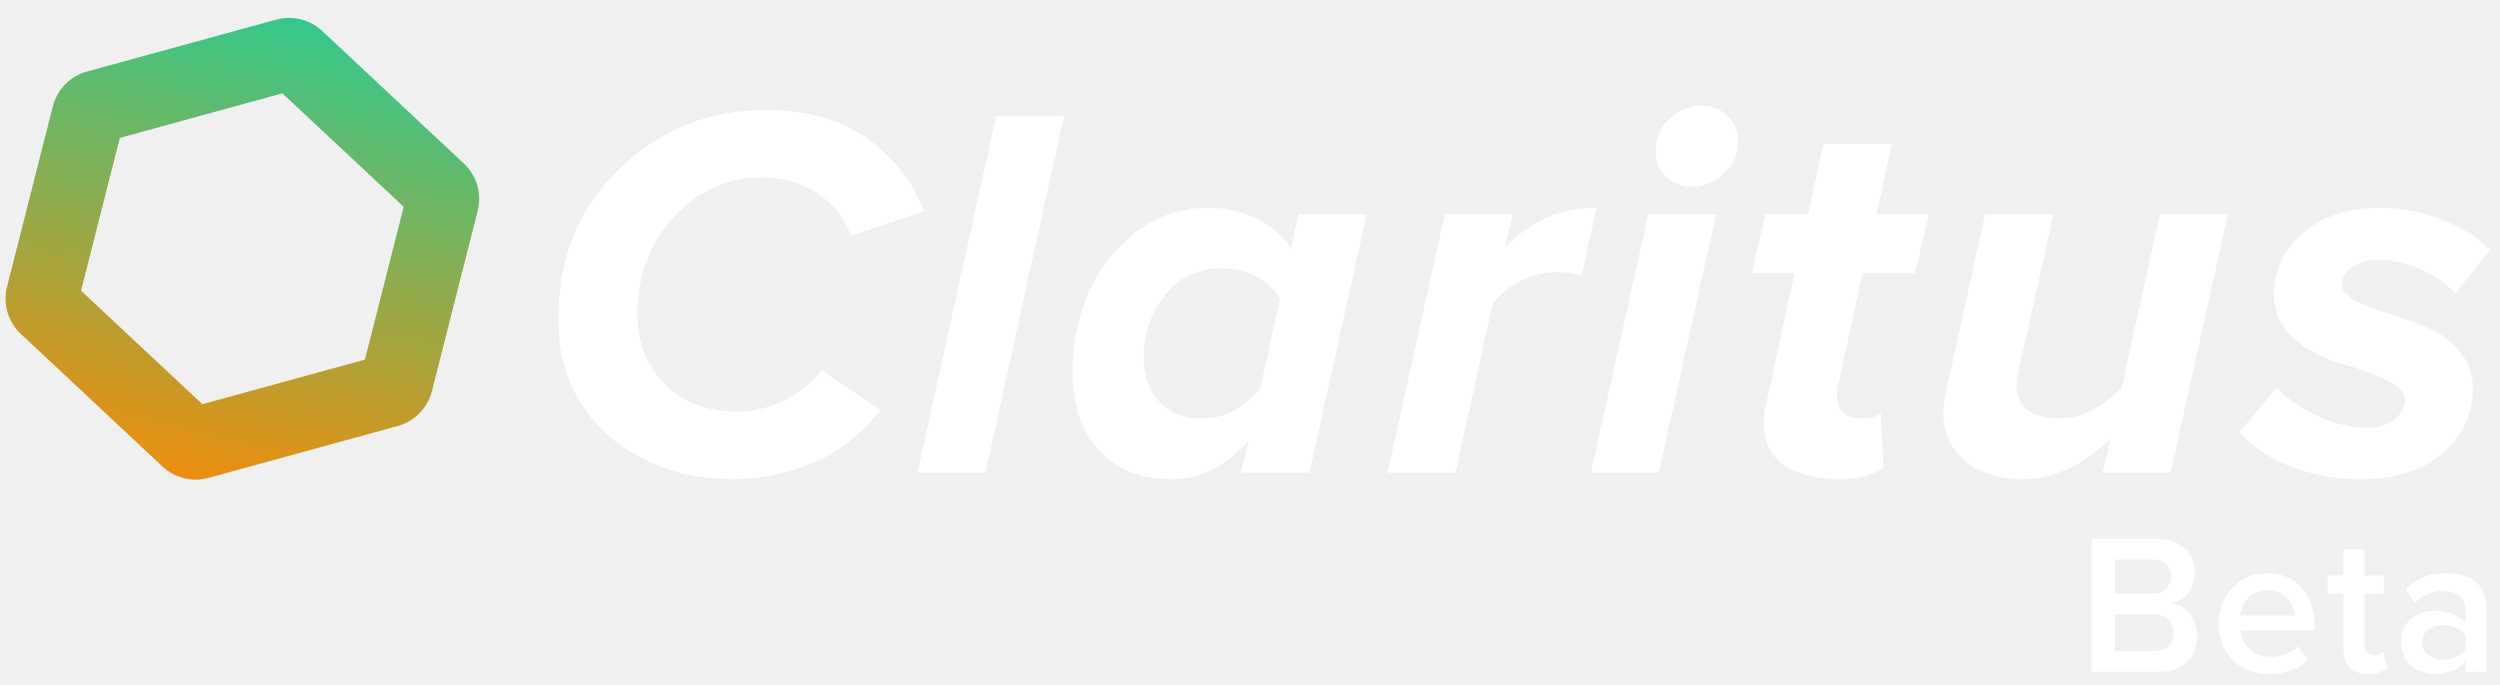
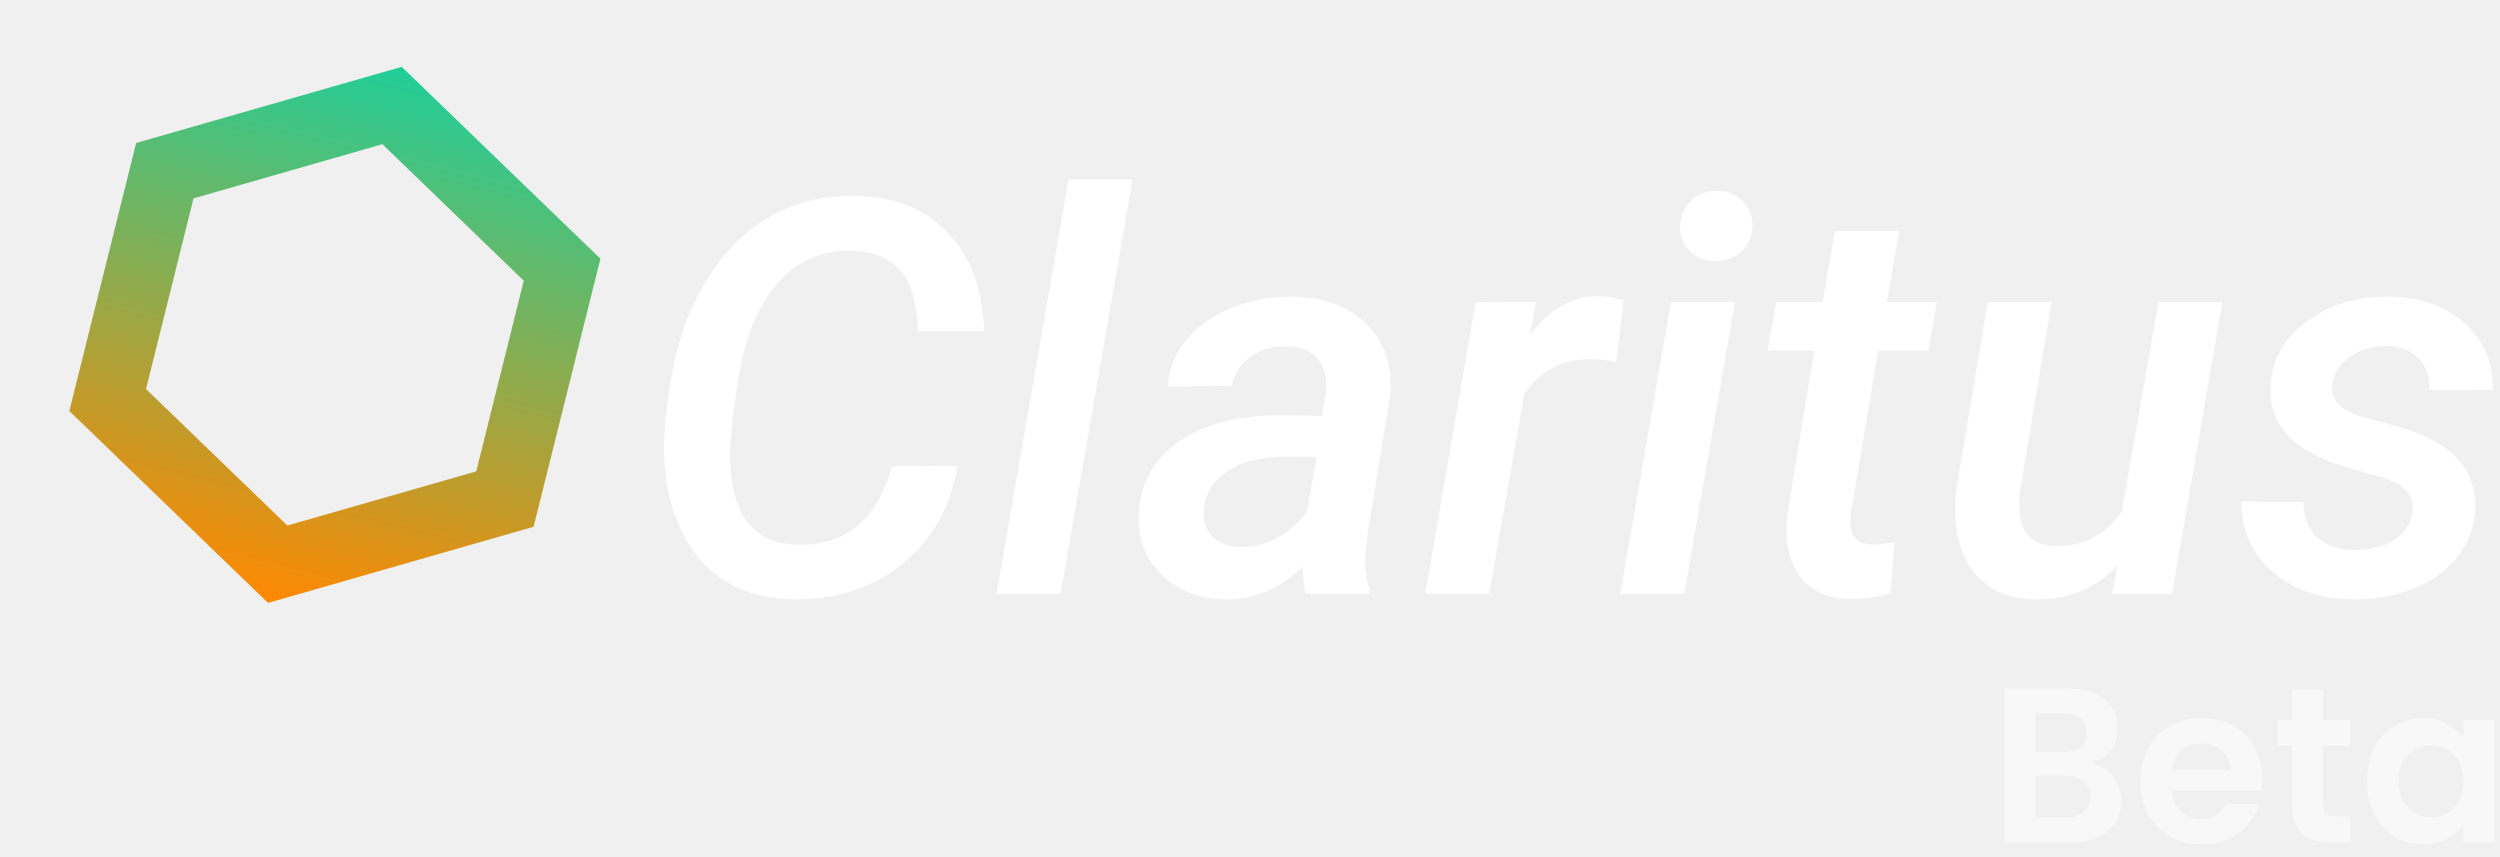
- <svg xmlns="http://www.w3.org/2000/svg" width="201" height="55" viewBox="0 0 201 55" fill="none">
-   <path fill-rule="evenodd" clip-rule="evenodd" d="M9.635 11.088L6.516 23.373L16.27 32.497L29.339 28.912L32.458 16.627L22.704 7.503L9.635 11.088ZM6.994 5.75C5.642 6.121 4.593 7.19 4.248 8.549L0.566 23.051C0.217 24.428 0.644 25.886 1.681 26.856L13.072 37.511C14.061 38.436 15.459 38.782 16.765 38.423L31.979 34.25C33.332 33.879 34.381 32.81 34.726 31.451L38.407 16.949C38.757 15.572 38.33 14.114 37.292 13.144L25.902 2.489C24.913 1.564 23.514 1.218 22.208 1.577L6.994 5.75Z" fill="url(#paint0_linear)" />
-   <path d="M58.996 38.516C54.954 38.516 51.585 37.341 48.891 34.99C46.225 32.611 44.892 29.5 44.892 25.659C44.892 20.728 46.526 16.701 49.794 13.576C53.062 10.423 56.989 8.846 61.576 8.846C64.872 8.846 67.581 9.606 69.703 11.125C71.853 12.644 73.386 14.594 74.304 16.973L68.413 18.951C67.868 17.46 66.951 16.314 65.661 15.511C64.399 14.68 62.937 14.264 61.275 14.264C58.523 14.264 56.158 15.325 54.18 17.446C52.23 19.567 51.256 22.176 51.256 25.272C51.256 27.537 51.987 29.414 53.449 30.905C54.939 32.367 56.903 33.098 59.34 33.098C60.572 33.098 61.805 32.797 63.038 32.195C64.27 31.593 65.288 30.79 66.091 29.787L70.778 32.969C69.258 34.918 67.438 36.337 65.317 37.226C63.224 38.086 61.117 38.516 58.996 38.516Z" fill="white" />
-   <path d="M79.228 38H73.767L80.088 9.319H85.549L79.228 38Z" fill="white" />
-   <path d="M97.199 16.715C98.575 16.715 99.851 17.002 101.026 17.575C102.201 18.148 103.133 18.951 103.821 19.983L104.38 17.231H109.884L105.283 38H99.779L100.381 35.42C98.632 37.484 96.554 38.516 94.146 38.516C91.738 38.516 89.817 37.756 88.384 36.237C86.951 34.718 86.234 32.611 86.234 29.916C86.234 27.737 86.635 25.673 87.438 23.724C88.269 21.746 89.531 20.083 91.222 18.736C92.942 17.389 94.934 16.715 97.199 16.715ZM98.059 21.574C96.31 21.574 94.848 22.291 93.673 23.724C92.526 25.157 91.953 26.849 91.953 28.798C91.953 30.26 92.383 31.435 93.243 32.324C94.103 33.213 95.207 33.657 96.554 33.657C98.446 33.657 100.037 32.84 101.327 31.206L102.918 23.982C101.857 22.377 100.238 21.574 98.059 21.574Z" fill="white" />
-   <path d="M117.019 38H111.558L116.159 17.231H121.62L120.975 19.94C122.982 17.79 125.447 16.715 128.371 16.715L127.167 22.133C126.479 21.961 125.82 21.875 125.189 21.875C123.211 21.875 121.491 22.706 120.029 24.369L117.019 38Z" fill="white" />
-   <path d="M136.041 14.995C135.209 14.995 134.507 14.723 133.934 14.178C133.389 13.633 133.117 12.974 133.117 12.2C133.117 11.082 133.489 10.193 134.235 9.534C135.009 8.846 135.854 8.502 136.772 8.502C137.632 8.502 138.334 8.774 138.879 9.319C139.452 9.864 139.739 10.523 139.739 11.297C139.739 12.415 139.352 13.318 138.578 14.006C137.804 14.665 136.958 14.995 136.041 14.995ZM133.375 38H127.914L132.515 17.231H137.976L133.375 38Z" fill="white" />
-   <path d="M147.992 38.516C146.071 38.516 144.551 38.143 143.433 37.398C142.344 36.624 141.799 35.492 141.799 34.001C141.799 33.514 141.857 33.041 141.971 32.582L144.293 21.961H140.854L141.928 17.231H145.368L146.615 11.555H152.119L150.872 17.231H155.087L153.968 21.961H149.755L147.776 30.991C147.719 31.335 147.69 31.622 147.69 31.851C147.69 33.055 148.364 33.657 149.711 33.657C150.371 33.657 150.872 33.514 151.216 33.227L151.431 37.613C150.543 38.215 149.396 38.516 147.992 38.516Z" fill="white" />
-   <path d="M159.597 17.231H165.101L162.306 29.744C162.191 30.26 162.134 30.676 162.134 30.991C162.134 31.88 162.449 32.553 163.08 33.012C163.739 33.442 164.585 33.657 165.617 33.657C167.222 33.657 168.87 32.84 170.562 31.206L173.658 17.231H179.119L174.518 38H169.057L169.659 35.291C167.394 37.441 165.086 38.516 162.736 38.516C160.758 38.516 159.181 38.029 158.006 37.054C156.83 36.079 156.243 34.789 156.243 33.184C156.243 32.697 156.314 32.138 156.458 31.507L159.597 17.231Z" fill="white" />
-   <path d="M189.83 38.516C187.91 38.516 186.075 38.201 184.326 37.57C182.606 36.911 181.173 35.979 180.026 34.775L183.079 31.12C183.738 31.923 184.756 32.668 186.132 33.356C187.537 34.044 188.941 34.388 190.346 34.388C191.235 34.388 191.952 34.173 192.496 33.743C193.07 33.284 193.356 32.768 193.356 32.195C193.356 31.536 192.797 30.962 191.679 30.475C190.59 29.959 189.386 29.529 188.067 29.185C186.777 28.812 185.573 28.167 184.455 27.25C183.366 26.304 182.821 25.129 182.821 23.724C182.821 21.803 183.581 20.155 185.1 18.779C186.648 17.403 188.741 16.715 191.378 16.715C193.127 16.715 194.775 17.03 196.323 17.661C197.9 18.263 199.19 19.08 200.193 20.112L197.398 23.595C196.854 22.907 195.993 22.291 194.818 21.746C193.671 21.173 192.496 20.886 191.292 20.886C190.375 20.886 189.644 21.087 189.099 21.488C188.555 21.861 188.282 22.334 188.282 22.907C188.282 23.366 188.641 23.781 189.357 24.154C190.074 24.527 190.948 24.871 191.98 25.186C193.012 25.501 194.044 25.874 195.076 26.304C196.137 26.734 197.025 27.379 197.742 28.239C198.459 29.07 198.817 30.074 198.817 31.249C198.817 33.313 198 35.047 196.366 36.452C194.761 37.828 192.582 38.516 189.83 38.516Z" fill="white" />
-   <path d="M173.568 54C175.584 54 176.672 52.768 176.672 51.104C176.672 49.808 175.76 48.672 174.608 48.496C175.6 48.288 176.464 47.376 176.464 46.048C176.464 44.544 175.392 43.328 173.424 43.328H168.176V54H173.568ZM173.056 47.728H170.048V44.976H173.056C174 44.976 174.544 45.568 174.544 46.352C174.544 47.168 174 47.728 173.056 47.728ZM173.136 52.352H170.048V49.376H173.136C174.192 49.376 174.752 50.064 174.752 50.864C174.752 51.792 174.144 52.352 173.136 52.352Z" fill="white" />
-   <path d="M182.422 54.192C183.638 54.192 184.774 53.792 185.558 53.056L184.79 51.952C184.23 52.512 183.35 52.816 182.582 52.816C181.126 52.816 180.262 51.84 180.134 50.688H186.086V50.272C186.086 47.84 184.614 46.08 182.294 46.08C180.006 46.08 178.374 47.888 178.374 50.128C178.374 52.576 180.086 54.192 182.422 54.192ZM184.47 49.488H180.118C180.182 48.56 180.854 47.456 182.278 47.456C183.798 47.456 184.422 48.576 184.47 49.488Z" fill="white" />
-   <path d="M190.401 54.192C191.169 54.192 191.665 53.968 191.969 53.696L191.569 52.416C191.441 52.56 191.153 52.704 190.833 52.704C190.353 52.704 190.097 52.304 190.097 51.776V47.728H191.665V46.272H190.097V44.16H188.417V46.272H187.137V47.728H188.417V52.192C188.417 53.488 189.089 54.192 190.401 54.192Z" fill="white" />
-   <path d="M199.91 54V48.864C199.91 46.8 198.406 46.08 196.678 46.08C195.446 46.08 194.326 46.464 193.43 47.328L194.134 48.496C194.79 47.824 195.558 47.504 196.422 47.504C197.478 47.504 198.23 48.048 198.23 48.944V50.096C197.654 49.44 196.774 49.104 195.718 49.104C194.454 49.104 193.046 49.84 193.046 51.632C193.046 53.328 194.47 54.192 195.718 54.192C196.742 54.192 197.654 53.824 198.23 53.152V54H199.91ZM196.39 53.04C195.446 53.04 194.726 52.496 194.726 51.648C194.726 50.816 195.446 50.256 196.39 50.256C197.11 50.256 197.83 50.528 198.23 51.056V52.24C197.83 52.768 197.11 53.04 196.39 53.04Z" fill="white" />
+ <svg xmlns="http://www.w3.org/2000/svg" width="181" height="62" viewBox="0 0 181 62" fill="none">
+   <path d="M69.32 33.723C68.838 36.691 67.504 39.061 65.316 40.832C63.129 42.59 60.466 43.443 57.328 43.391C55.518 43.352 53.93 42.922 52.562 42.102C51.208 41.281 50.147 40.09 49.379 38.527C48.611 36.952 48.181 35.175 48.09 33.195C48.012 31.711 48.194 29.693 48.637 27.141C49.079 24.576 49.926 22.277 51.176 20.246C52.439 18.215 53.982 16.685 55.805 15.656C57.641 14.628 59.678 14.133 61.918 14.172C64.743 14.224 66.977 15.116 68.617 16.848C70.271 18.566 71.15 20.943 71.254 23.977H66.469C66.404 21.945 65.974 20.48 65.18 19.582C64.398 18.671 63.233 18.195 61.684 18.156C59.561 18.091 57.784 18.853 56.352 20.441C54.919 22.03 53.956 24.341 53.461 27.375L53.07 29.973L52.895 31.965C52.79 33.306 52.882 34.569 53.168 35.754C53.467 36.926 53.988 37.824 54.73 38.449C55.473 39.061 56.417 39.387 57.562 39.426C61.195 39.569 63.526 37.681 64.555 33.762L69.32 33.723Z" fill="white" />
+   <path d="M76.781 43H72.152L77.367 13H81.996L76.781 43Z" fill="white" />
+   <path d="M94.535 43C94.379 42.479 94.314 41.822 94.34 41.027C92.595 42.655 90.713 43.443 88.695 43.391C86.859 43.365 85.336 42.779 84.125 41.633C82.927 40.474 82.367 39.009 82.445 37.238C82.549 35.012 83.513 33.26 85.336 31.984C87.159 30.708 89.607 30.07 92.68 30.07L95.688 30.109L95.961 28.664C96.039 28.156 96.039 27.681 95.961 27.238C95.701 25.832 94.769 25.109 93.168 25.07C92.178 25.044 91.306 25.298 90.551 25.832C89.809 26.353 89.353 27.056 89.184 27.941L84.555 27.98C84.646 26.678 85.108 25.539 85.941 24.562C86.775 23.573 87.882 22.805 89.262 22.258C90.642 21.711 92.1 21.451 93.637 21.477C95.941 21.529 97.738 22.225 99.027 23.566C100.316 24.895 100.85 26.62 100.629 28.742L99.008 38.645L98.852 40.402C98.812 41.171 98.91 41.919 99.144 42.648L99.125 43H94.535ZM89.769 39.602C90.746 39.628 91.651 39.406 92.484 38.938C93.318 38.456 94.027 37.837 94.613 37.082L95.336 33.078L93.129 33.059C91.384 33.059 89.991 33.391 88.949 34.055C87.908 34.706 87.315 35.604 87.172 36.75C87.068 37.622 87.257 38.312 87.738 38.82C88.233 39.315 88.91 39.575 89.769 39.602Z" fill="white" />
+   <path d="M117.016 26.203C116.417 26.073 115.811 26.008 115.199 26.008C113.168 25.956 111.553 26.796 110.355 28.527L107.816 43H103.188L106.84 21.867L111.234 21.848L110.766 24.25C112.211 22.336 113.878 21.398 115.766 21.438C116.195 21.438 116.788 21.535 117.543 21.73L117.016 26.203Z" fill="white" />
+   <path d="M121.938 43H117.309L120.98 21.867H125.609L121.938 43ZM121.645 16.457C121.645 15.741 121.879 15.129 122.348 14.621C122.816 14.113 123.448 13.846 124.242 13.82C124.997 13.794 125.622 14.029 126.117 14.523C126.625 15.005 126.879 15.598 126.879 16.301C126.879 17.043 126.632 17.655 126.137 18.137C125.655 18.619 125.036 18.872 124.281 18.898C123.539 18.924 122.914 18.703 122.406 18.234C121.898 17.753 121.645 17.16 121.645 16.457Z" fill="white" />
+   <path d="M137.504 16.73L136.605 21.867H140.219L139.613 25.383H135.98L133.988 37.219C133.949 37.544 133.943 37.837 133.969 38.098C134.047 38.944 134.568 39.387 135.531 39.426C136.013 39.426 136.56 39.367 137.172 39.25L136.859 42.961C135.896 43.234 134.926 43.371 133.949 43.371C132.335 43.345 131.124 42.798 130.316 41.73C129.522 40.65 129.21 39.224 129.379 37.453L131.352 25.383H127.973L128.598 21.867H131.957L132.855 16.73H137.504Z" fill="white" />
+   <path d="M153.324 40.91C151.723 42.616 149.717 43.443 147.309 43.391C145.941 43.365 144.802 43.026 143.891 42.375C142.992 41.724 142.348 40.819 141.957 39.66C141.579 38.488 141.469 37.115 141.625 35.539L143.91 21.867H148.539L146.234 35.598C146.182 36.079 146.176 36.548 146.215 37.004C146.345 38.618 147.159 39.458 148.656 39.523C150.701 39.602 152.354 38.781 153.617 37.062L156.273 21.867H160.902L157.25 43H152.914L153.324 40.91Z" fill="white" />
+   <path d="M174.652 37.141C174.874 35.852 174.034 34.96 172.133 34.465C170.245 33.957 168.956 33.553 168.266 33.254C165.583 32.108 164.288 30.363 164.379 28.02C164.444 26.119 165.303 24.549 166.957 23.312C168.624 22.062 170.616 21.451 172.934 21.477C175.173 21.503 176.996 22.134 178.402 23.371C179.822 24.608 180.518 26.229 180.492 28.234L175.902 28.215C175.928 27.238 175.661 26.477 175.102 25.93C174.542 25.37 173.773 25.077 172.797 25.051C171.768 25.051 170.883 25.305 170.141 25.812C169.411 26.32 168.988 26.984 168.871 27.805C168.689 28.99 169.522 29.816 171.371 30.285C173.22 30.741 174.587 31.164 175.473 31.555C178.051 32.688 179.294 34.458 179.203 36.867C179.138 38.208 178.695 39.38 177.875 40.383C177.068 41.372 175.98 42.134 174.613 42.668C173.246 43.189 171.794 43.43 170.258 43.391C167.953 43.365 166.039 42.694 164.516 41.379C163.005 40.064 162.263 38.378 162.289 36.32L166.762 36.34C166.788 37.473 167.126 38.332 167.777 38.918C168.428 39.504 169.32 39.803 170.453 39.816C171.599 39.816 172.549 39.582 173.305 39.113C174.073 38.632 174.522 37.974 174.652 37.141Z" fill="white" />
+   <path d="M11.935 12.357L28.385 7.639L40.696 19.527L36.556 36.132L20.105 40.849L7.795 28.961L11.935 12.357Z" stroke="url(#paint0_linear)" stroke-width="5" />
+   <path d="M151.44 55.272C152.069 55.389 152.586 55.704 152.992 56.216C153.397 56.728 153.6 57.315 153.6 57.976C153.6 58.573 153.45 59.101 153.152 59.56C152.864 60.008 152.442 60.36 151.888 60.616C151.333 60.872 150.677 61 149.92 61H145.104V49.832H149.712C150.469 49.832 151.12 49.955 151.664 50.2C152.218 50.445 152.634 50.787 152.912 51.224C153.2 51.661 153.344 52.157 153.344 52.712C153.344 53.363 153.168 53.907 152.816 54.344C152.474 54.781 152.016 55.091 151.44 55.272ZM147.344 54.44H149.392C149.925 54.44 150.336 54.323 150.624 54.088C150.912 53.843 151.056 53.496 151.056 53.048C151.056 52.6 150.912 52.253 150.624 52.008C150.336 51.763 149.925 51.64 149.392 51.64H147.344V54.44ZM149.6 59.176C150.144 59.176 150.565 59.048 150.864 58.792C151.173 58.536 151.328 58.173 151.328 57.704C151.328 57.224 151.168 56.851 150.848 56.584C150.528 56.307 150.096 56.168 149.552 56.168H147.344V59.176H149.6Z" fill="white" fill-opacity="0.5" />
+   <path d="M163.785 56.376C163.785 56.696 163.763 56.984 163.721 57.24H157.241C157.294 57.88 157.518 58.381 157.913 58.744C158.307 59.107 158.793 59.288 159.369 59.288C160.201 59.288 160.793 58.931 161.145 58.216H163.561C163.305 59.069 162.814 59.773 162.089 60.328C161.363 60.872 160.473 61.144 159.417 61.144C158.563 61.144 157.795 60.957 157.113 60.584C156.441 60.2 155.913 59.661 155.529 58.968C155.155 58.275 154.969 57.475 154.969 56.568C154.969 55.651 155.155 54.845 155.529 54.152C155.902 53.459 156.425 52.925 157.097 52.552C157.769 52.179 158.542 51.992 159.417 51.992C160.259 51.992 161.011 52.173 161.673 52.536C162.345 52.899 162.862 53.416 163.225 54.088C163.598 54.749 163.785 55.512 163.785 56.376ZM161.465 55.736C161.454 55.16 161.246 54.701 160.841 54.36C160.435 54.008 159.939 53.832 159.353 53.832C158.798 53.832 158.329 54.003 157.945 54.344C157.571 54.675 157.342 55.139 157.257 55.736H161.465Z" fill="white" fill-opacity="0.5" />
+   <path d="M168.188 53.976V58.264C168.188 58.563 168.257 58.781 168.396 58.92C168.545 59.048 168.79 59.112 169.132 59.112H170.172V61H168.764C166.876 61 165.932 60.083 165.932 58.248V53.976H164.876V52.136H165.932V49.944H168.188V52.136H170.172V53.976H168.188Z" fill="white" fill-opacity="0.5" />
+   <path d="M171.367 56.536C171.367 55.64 171.543 54.845 171.895 54.152C172.258 53.459 172.743 52.925 173.351 52.552C173.97 52.179 174.658 51.992 175.415 51.992C176.076 51.992 176.652 52.125 177.143 52.392C177.644 52.659 178.044 52.995 178.343 53.4V52.136H180.599V61H178.343V59.704C178.055 60.12 177.655 60.467 177.143 60.744C176.642 61.011 176.06 61.144 175.399 61.144C174.652 61.144 173.97 60.952 173.351 60.568C172.743 60.184 172.258 59.645 171.895 58.952C171.543 58.248 171.367 57.443 171.367 56.536ZM178.343 56.568C178.343 56.024 178.236 55.56 178.023 55.176C177.81 54.781 177.522 54.483 177.159 54.28C176.796 54.067 176.407 53.96 175.991 53.96C175.575 53.96 175.191 54.061 174.839 54.264C174.487 54.467 174.199 54.765 173.975 55.16C173.762 55.544 173.655 56.003 173.655 56.536C173.655 57.069 173.762 57.539 173.975 57.944C174.199 58.339 174.487 58.643 174.839 58.856C175.202 59.069 175.586 59.176 175.991 59.176C176.407 59.176 176.796 59.075 177.159 58.872C177.522 58.659 177.81 58.36 178.023 57.976C178.236 57.581 178.343 57.112 178.343 56.568Z" fill="white" fill-opacity="0.5" />
  <defs>
-     <linearGradient id="paint0_linear" x1="25.129" y1="-2.227" x2="14.221" y2="42.319" gradientUnits="userSpaceOnUse">
+     <linearGradient id="paint0_linear" x1="29.084" y1="4.838" x2="19.407" y2="43.65" gradientUnits="userSpaceOnUse">
      <stop stop-color="#21CE99" />
      <stop offset="1" stop-color="#FF8800" />
    </linearGradient>
  </defs>
</svg>
